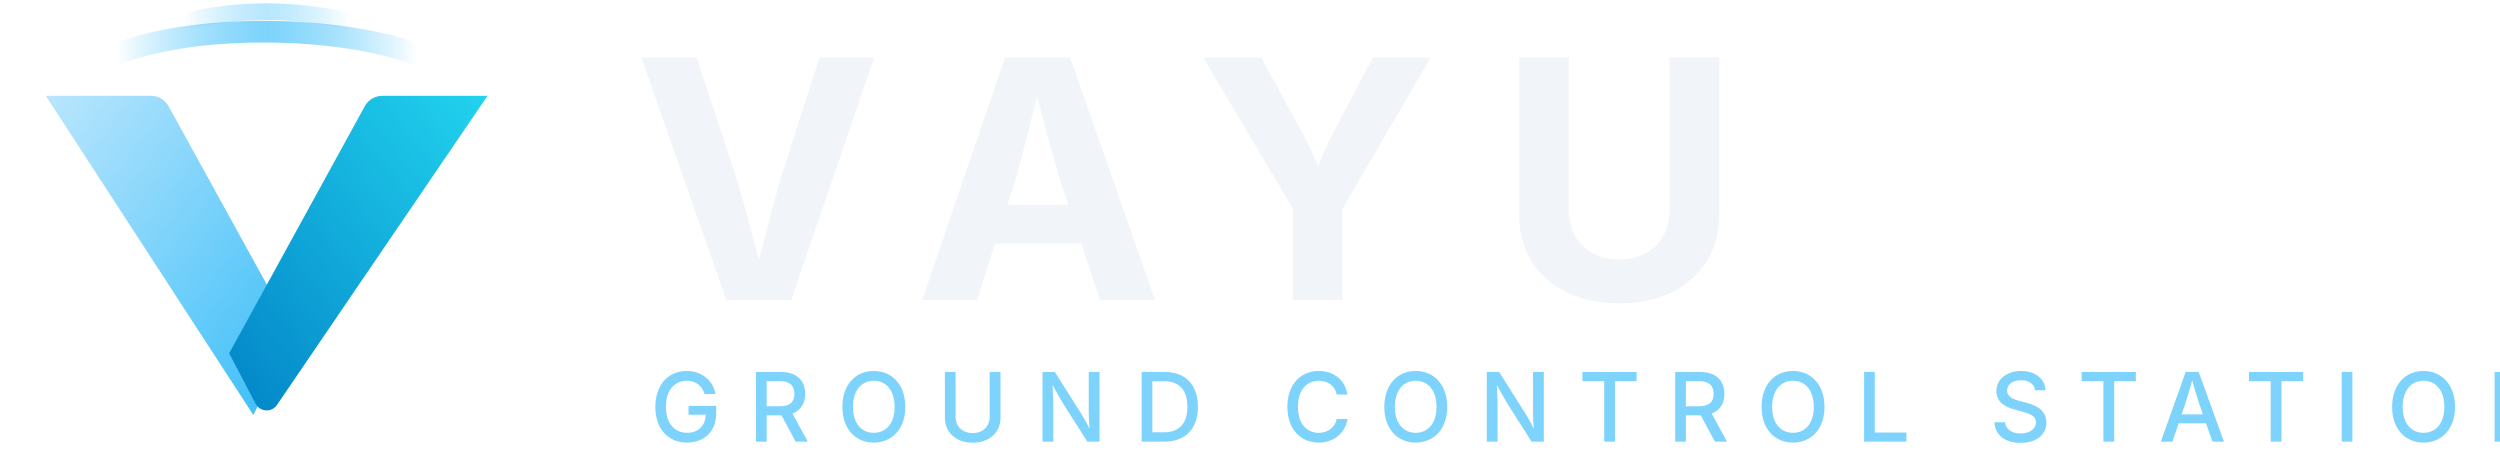
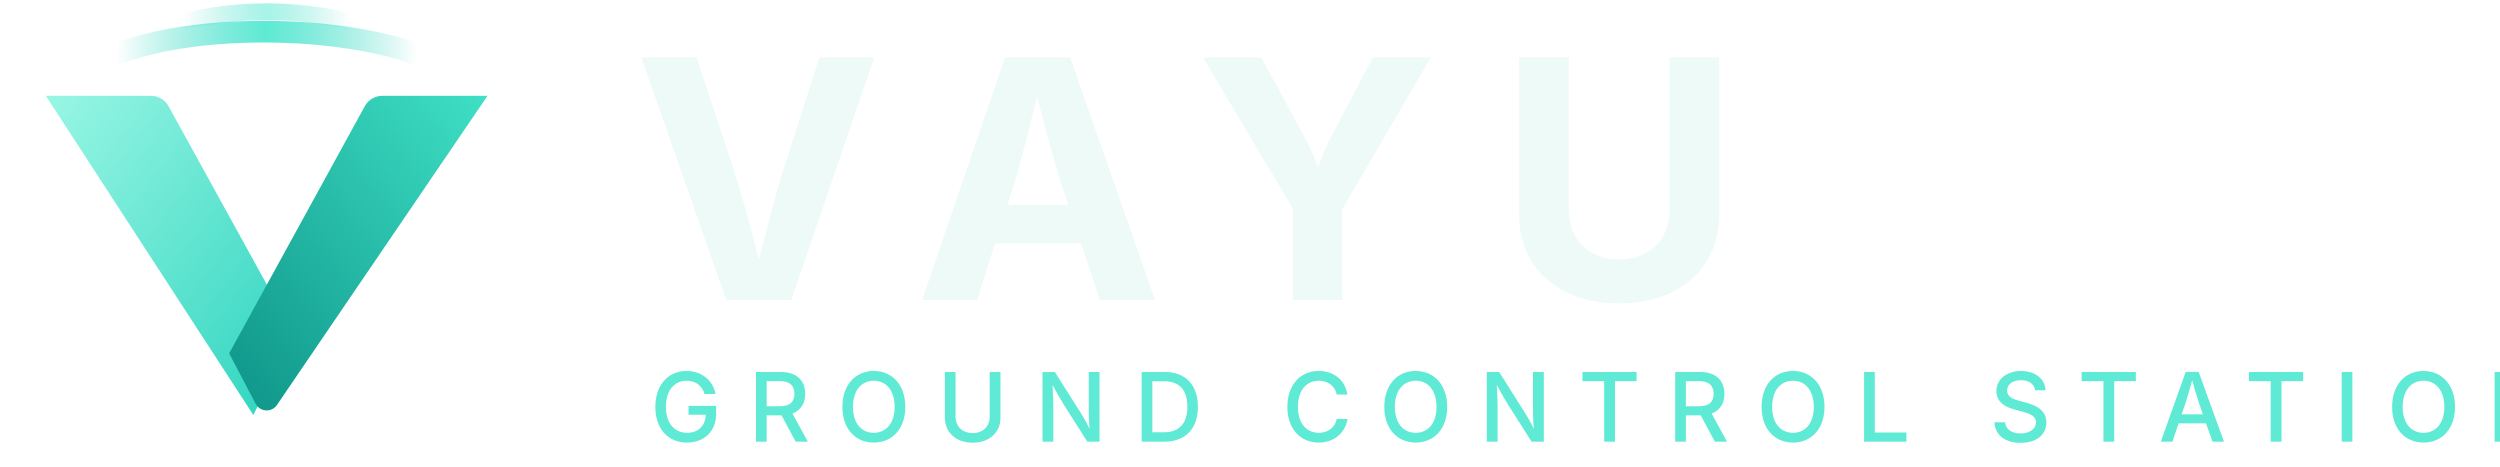
<svg xmlns="http://www.w3.org/2000/svg" viewBox="0 0 300 56">
  <defs>
    <linearGradient id="vL" x1="0" y1="0" x2="1" y2="1">
-       <stop offset="0" stop-color="#bae6fd" />
-       <stop offset="1" stop-color="#38bdf8" />
+       <stop offset="0" stop-color="#99f6e4" />
+       <stop offset="1" stop-color="#2dd4bf" />
    </linearGradient>
    <linearGradient id="vR" x1="1" y1="0" x2="0" y2="1">
-       <stop offset="0" stop-color="#22d3ee" />
-       <stop offset="1" stop-color="#0284c7" />
+       <stop offset="0" stop-color="#3fe0c5" />
+       <stop offset="1" stop-color="#0d9488" />
    </linearGradient>
    <linearGradient id="vW" x1="0" y1="0" x2="1" y2="0">
-       <stop offset="0" stop-color="#38bdf8" stop-opacity="0" />
-       <stop offset=".5" stop-color="#7dd3fc" />
-       <stop offset="1" stop-color="#38bdf8" stop-opacity="0" />
+       <stop offset="0" stop-color="#2dd4bf" stop-opacity="0" />
+       <stop offset=".5" stop-color="#5eead4" />
+       <stop offset="1" stop-color="#2dd4bf" stop-opacity="0" />
    </linearGradient>
  </defs>
  <path d="M5.5 11.5h12.6a2.4 2.4 0 0 1 2.1 1.2l15.1 27.4-4.9 9.7Z" fill="url(#vL)" />
  <path d="M58.5 11.5H45.9a2.4 2.4 0 0 0-2.1 1.2L27.5 42.4l3.2 6.1a1.5 1.5 0 0 0 2.6 0Z" fill="url(#vR)" />
  <path d="M14 6.5c9-3.6 26-3.6 36 0" fill="none" stroke="url(#vW)" stroke-width="2.6" stroke-linecap="round" />
  <path d="M22 2.6c6.5-1.6 13.5-1.6 20 0" fill="none" stroke="url(#vW)" stroke-width="2" stroke-linecap="round" opacity=".55" />
-   <text x="76" y="36" font-family="'Segoe UI', 'Inter', 'Helvetica Neue', Arial, sans-serif" font-weight="700" font-size="40" letter-spacing="7" fill="#f1f5f9">VAYU</text>
-   <text x="78" y="53" font-family="'Segoe UI', 'Inter', 'Helvetica Neue', Arial, sans-serif" font-weight="500" font-size="11.5" letter-spacing="3.2" fill="#7dd3fc">GROUND CONTROL STATION</text>
+   <text x="76" y="36" font-family="'Segoe UI', 'Inter', 'Helvetica Neue', Arial, sans-serif" font-weight="700" font-size="40" letter-spacing="7" fill="#eefaf7">VAYU</text>
+   <text x="78" y="53" font-family="'Segoe UI', 'Inter', 'Helvetica Neue', Arial, sans-serif" font-weight="500" font-size="11.5" letter-spacing="3.2" fill="#5eead4">GROUND CONTROL STATION</text>
</svg>
